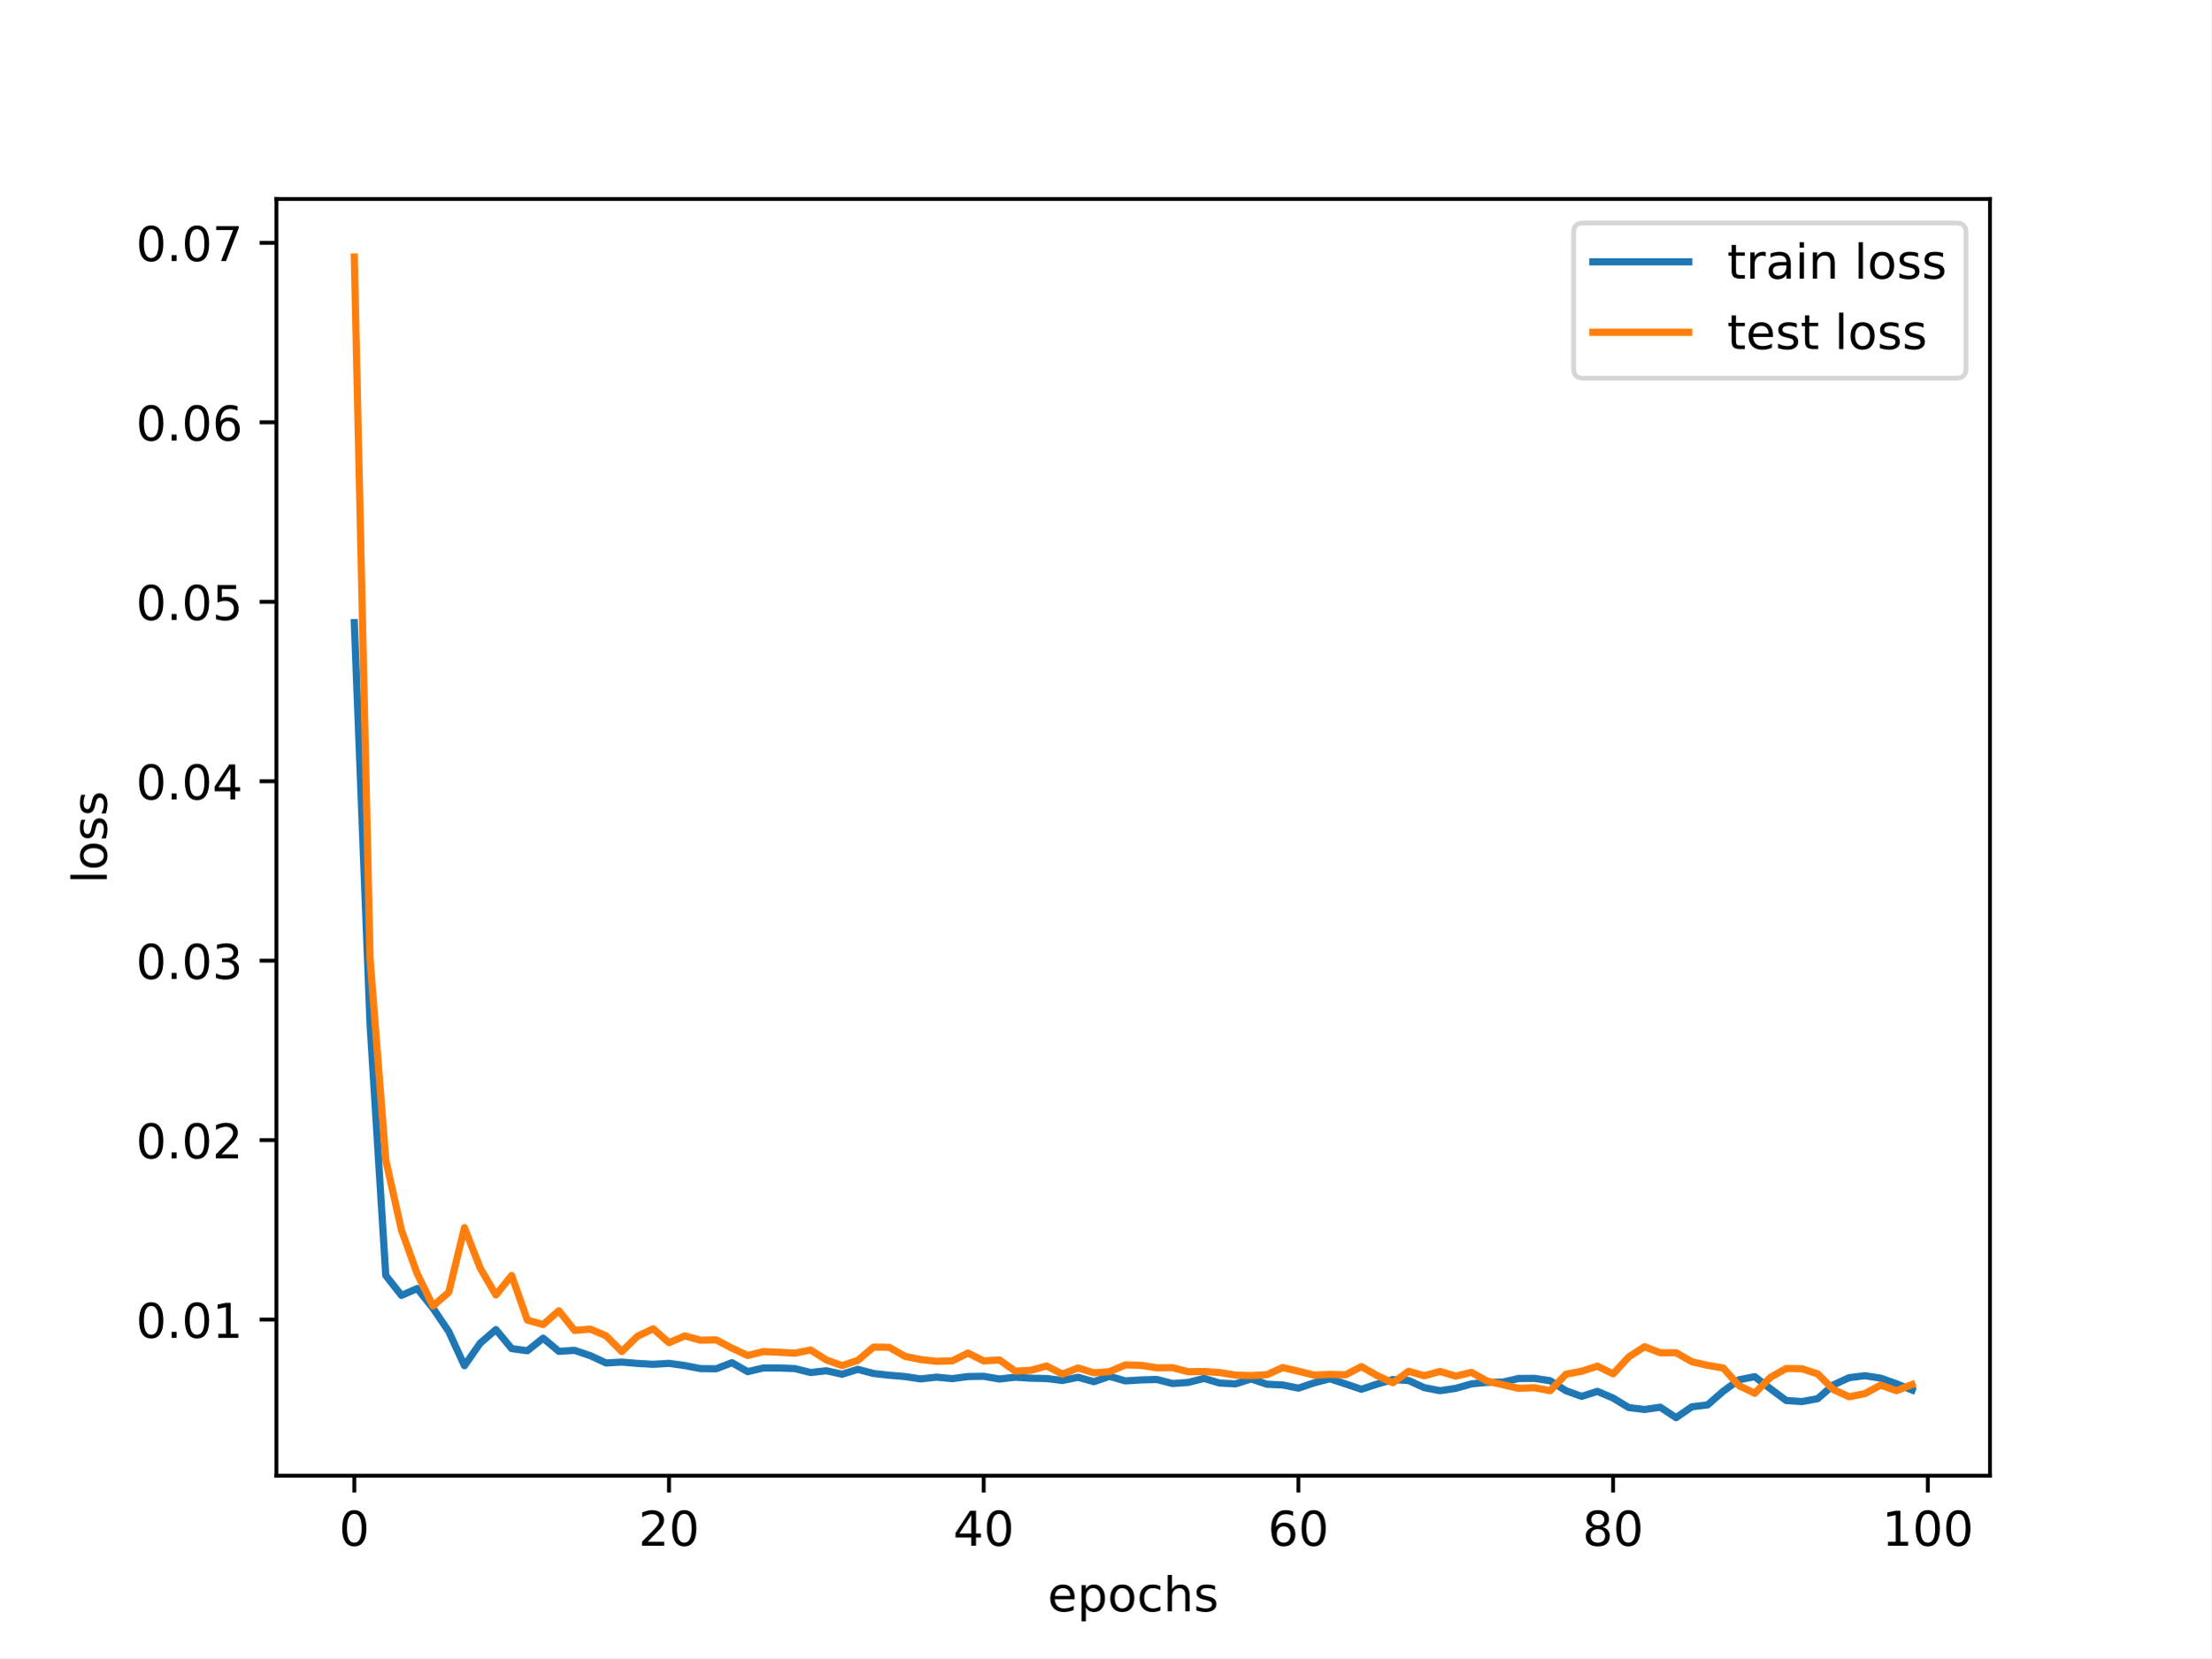
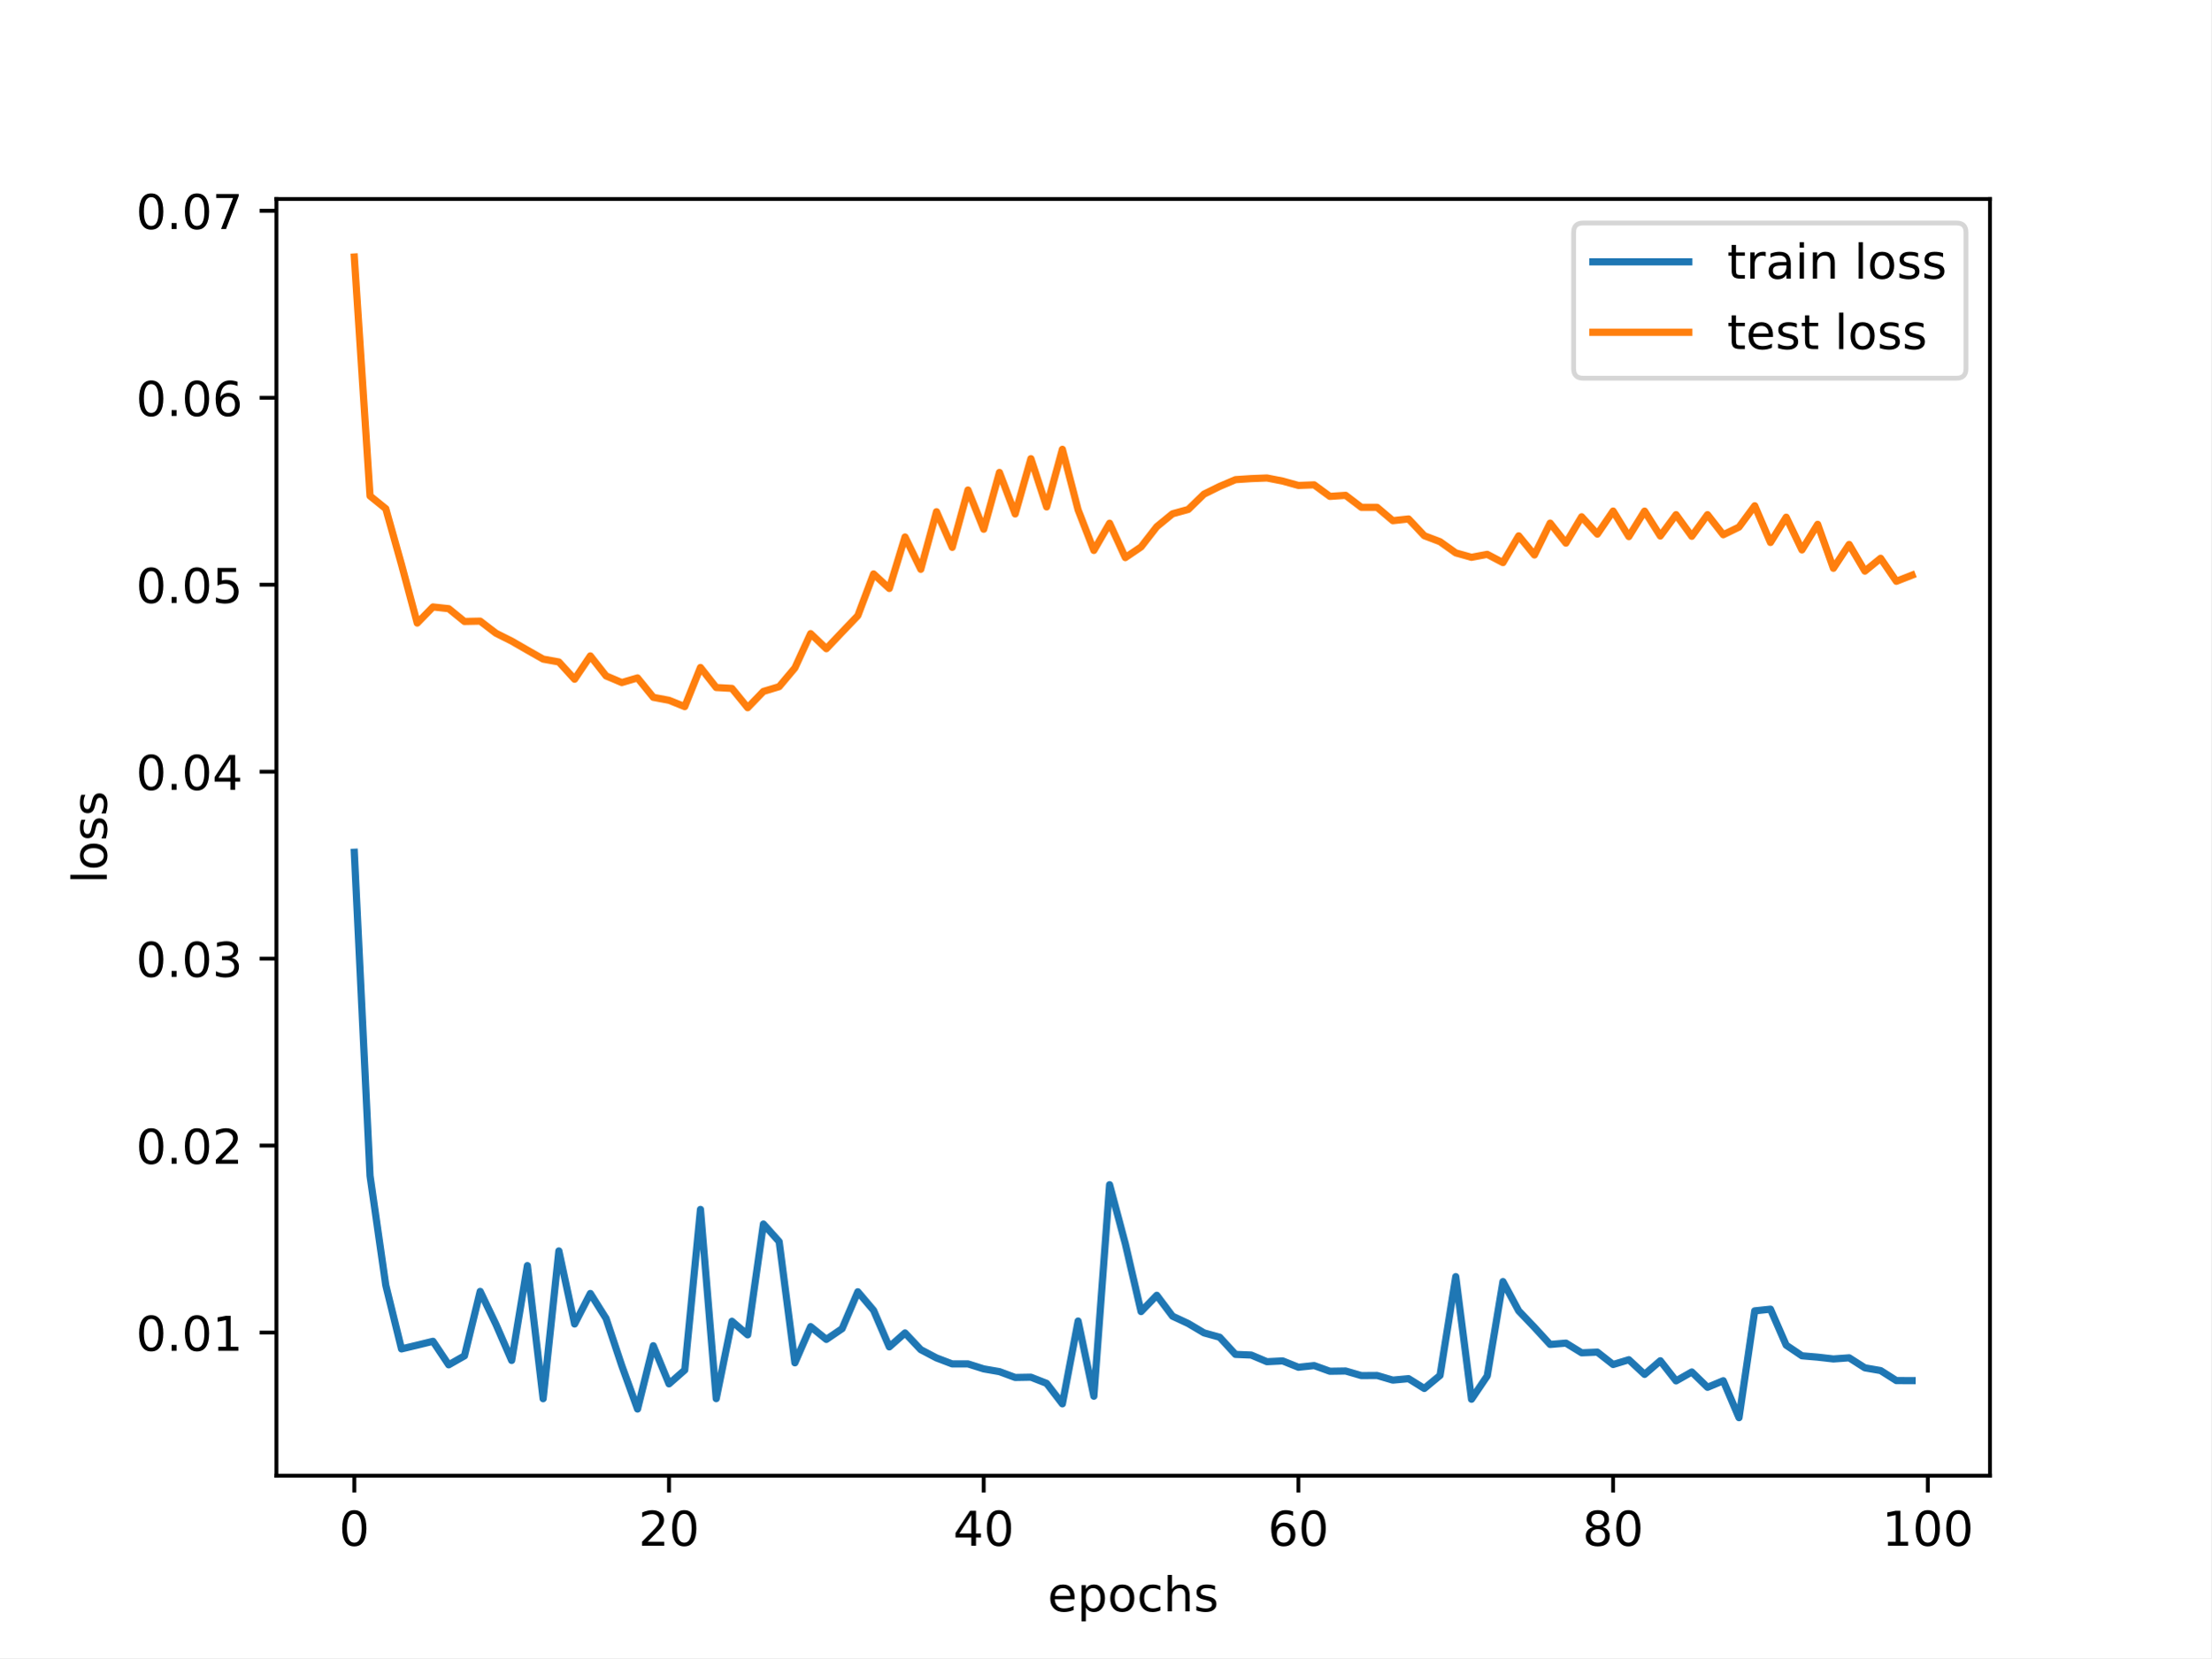
<svg xmlns="http://www.w3.org/2000/svg" xmlns:xlink="http://www.w3.org/1999/xlink" width="460.8pt" height="345.6pt" viewBox="0 0 460.8 345.6" version="1.1">
  <defs>
    <style type="text/css">*{stroke-linejoin: round; stroke-linecap: butt}</style>
  </defs>
  <g id="figure_1">
    <g id="patch_1">
      <path d="M 0 345.6  L 460.8 345.6  L 460.8 0  L 0 0  z " style="fill: #ffffff" />
    </g>
    <g id="axes_1">
      <g id="patch_2">
        <path d="M 57.6 307.584  L 414.72 307.584  L 414.72 41.472  L 57.6 41.472  z " style="fill: #ffffff" />
      </g>
      <g id="matplotlib.axis_1">
        <g id="xtick_1">
          <g id="line2d_1">
            <defs>
-               <path id="me7aee9439e" d="M 0 0  L 0 3.5  " style="stroke: #000000; stroke-width: 0.8" />
-             </defs>
-             <g>
-               <use xlink:href="#me7aee9439e" x="73.833" y="307.584" style="stroke: #000000; stroke-width: 0.8" />
+               <path id="mf59781b6ec" d="M 0 0  L 0 3.5  " style="stroke: #000000; stroke-width: 0.8" />
+             </defs>
+             <g>
+               <use xlink:href="#mf59781b6ec" x="73.833" y="307.584" style="stroke: #000000; stroke-width: 0.8" />
            </g>
          </g>
          <g id="text_1">
            <g transform="translate(70.65148 322.1824) scale(0.1 -0.1)">
              <defs>
                <path id="DejaVuSans-30" d="M 2034 4250  Q 1547 4250 1301 3770  Q 1056 3291 1056 2328  Q 1056 1369 1301 889  Q 1547 409 2034 409  Q 2525 409 2770 889  Q 3016 1369 3016 2328  Q 3016 3291 2770 3770  Q 2525 4250 2034 4250  z M 2034 4750  Q 2819 4750 3233 4129  Q 3647 3509 3647 2328  Q 3647 1150 3233 529  Q 2819 -91 2034 -91  Q 1250 -91 836 529  Q 422 1150 422 2328  Q 422 3509 836 4129  Q 1250 4750 2034 4750  z " transform="scale(0.015625)" />
              </defs>
              <use xlink:href="#DejaVuSans-30" />
            </g>
          </g>
        </g>
        <g id="xtick_2">
          <g id="line2d_2">
            <g>
-               <use xlink:href="#me7aee9439e" x="139.42" y="307.584" style="stroke: #000000; stroke-width: 0.8" />
+               <use xlink:href="#mf59781b6ec" x="139.42" y="307.584" style="stroke: #000000; stroke-width: 0.8" />
            </g>
          </g>
          <g id="text_2">
            <g transform="translate(133.057 322.1824) scale(0.1 -0.1)">
              <defs>
                <path id="DejaVuSans-32" d="M 1228 531  L 3431 531  L 3431 0  L 469 0  L 469 531  Q 828 903 1448 1529  Q 2069 2156 2228 2338  Q 2531 2678 2651 2914  Q 2772 3150 2772 3378  Q 2772 3750 2511 3984  Q 2250 4219 1831 4219  Q 1534 4219 1204 4116  Q 875 4013 500 3803  L 500 4441  Q 881 4594 1212 4672  Q 1544 4750 1819 4750  Q 2544 4750 2975 4387  Q 3406 4025 3406 3419  Q 3406 3131 3298 2873  Q 3191 2616 2906 2266  Q 2828 2175 2409 1742  Q 1991 1309 1228 531  z " transform="scale(0.015625)" />
              </defs>
              <use xlink:href="#DejaVuSans-32" />
              <use xlink:href="#DejaVuSans-30" x="63.623" />
            </g>
          </g>
        </g>
        <g id="xtick_3">
          <g id="line2d_3">
            <g>
-               <use xlink:href="#me7aee9439e" x="205.006" y="307.584" style="stroke: #000000; stroke-width: 0.8" />
+               <use xlink:href="#mf59781b6ec" x="205.006" y="307.584" style="stroke: #000000; stroke-width: 0.8" />
            </g>
          </g>
          <g id="text_3">
            <g transform="translate(198.6438 322.1824) scale(0.1 -0.1)">
              <defs>
                <path id="DejaVuSans-34" d="M 2419 4116  L 825 1625  L 2419 1625  L 2419 4116  z M 2253 4666  L 3047 4666  L 3047 1625  L 3713 1625  L 3713 1100  L 3047 1100  L 3047 0  L 2419 0  L 2419 1100  L 313 1100  L 313 1709  L 2253 4666  z " transform="scale(0.015625)" />
              </defs>
              <use xlink:href="#DejaVuSans-34" />
              <use xlink:href="#DejaVuSans-30" x="63.623" />
            </g>
          </g>
        </g>
        <g id="xtick_4">
          <g id="line2d_4">
            <g>
-               <use xlink:href="#me7aee9439e" x="270.593" y="307.584" style="stroke: #000000; stroke-width: 0.8" />
+               <use xlink:href="#mf59781b6ec" x="270.593" y="307.584" style="stroke: #000000; stroke-width: 0.8" />
            </g>
          </g>
          <g id="text_4">
            <g transform="translate(264.2306 322.1824) scale(0.1 -0.1)">
              <defs>
                <path id="DejaVuSans-36" d="M 2113 2584  Q 1688 2584 1439 2293  Q 1191 2003 1191 1497  Q 1191 994 1439 701  Q 1688 409 2113 409  Q 2538 409 2786 701  Q 3034 994 3034 1497  Q 3034 2003 2786 2293  Q 2538 2584 2113 2584  z M 3366 4563  L 3366 3988  Q 3128 4100 2886 4159  Q 2644 4219 2406 4219  Q 1781 4219 1451 3797  Q 1122 3375 1075 2522  Q 1259 2794 1537 2939  Q 1816 3084 2150 3084  Q 2853 3084 3261 2657  Q 3669 2231 3669 1497  Q 3669 778 3244 343  Q 2819 -91 2113 -91  Q 1303 -91 875 529  Q 447 1150 447 2328  Q 447 3434 972 4092  Q 1497 4750 2381 4750  Q 2619 4750 2861 4703  Q 3103 4656 3366 4563  z " transform="scale(0.015625)" />
              </defs>
              <use xlink:href="#DejaVuSans-36" />
              <use xlink:href="#DejaVuSans-30" x="63.623" />
            </g>
          </g>
        </g>
        <g id="xtick_5">
          <g id="line2d_5">
            <g>
-               <use xlink:href="#me7aee9439e" x="336.18" y="307.584" style="stroke: #000000; stroke-width: 0.8" />
+               <use xlink:href="#mf59781b6ec" x="336.18" y="307.584" style="stroke: #000000; stroke-width: 0.8" />
            </g>
          </g>
          <g id="text_5">
            <g transform="translate(329.8173 322.1824) scale(0.1 -0.1)">
              <defs>
                <path id="DejaVuSans-38" d="M 2034 2216  Q 1584 2216 1326 1975  Q 1069 1734 1069 1313  Q 1069 891 1326 650  Q 1584 409 2034 409  Q 2484 409 2743 651  Q 3003 894 3003 1313  Q 3003 1734 2745 1975  Q 2488 2216 2034 2216  z M 1403 2484  Q 997 2584 770 2862  Q 544 3141 544 3541  Q 544 4100 942 4425  Q 1341 4750 2034 4750  Q 2731 4750 3128 4425  Q 3525 4100 3525 3541  Q 3525 3141 3298 2862  Q 3072 2584 2669 2484  Q 3125 2378 3379 2068  Q 3634 1759 3634 1313  Q 3634 634 3220 271  Q 2806 -91 2034 -91  Q 1263 -91 848 271  Q 434 634 434 1313  Q 434 1759 690 2068  Q 947 2378 1403 2484  z M 1172 3481  Q 1172 3119 1398 2916  Q 1625 2713 2034 2713  Q 2441 2713 2670 2916  Q 2900 3119 2900 3481  Q 2900 3844 2670 4047  Q 2441 4250 2034 4250  Q 1625 4250 1398 4047  Q 1172 3844 1172 3481  z " transform="scale(0.015625)" />
              </defs>
              <use xlink:href="#DejaVuSans-38" />
              <use xlink:href="#DejaVuSans-30" x="63.623" />
            </g>
          </g>
        </g>
        <g id="xtick_6">
          <g id="line2d_6">
            <g>
-               <use xlink:href="#me7aee9439e" x="401.767" y="307.584" style="stroke: #000000; stroke-width: 0.8" />
+               <use xlink:href="#mf59781b6ec" x="401.767" y="307.584" style="stroke: #000000; stroke-width: 0.8" />
            </g>
          </g>
          <g id="text_6">
            <g transform="translate(392.2229 322.1824) scale(0.1 -0.1)">
              <defs>
                <path id="DejaVuSans-31" d="M 794 531  L 1825 531  L 1825 4091  L 703 3866  L 703 4441  L 1819 4666  L 2450 4666  L 2450 531  L 3481 531  L 3481 0  L 794 0  L 794 531  z " transform="scale(0.015625)" />
              </defs>
              <use xlink:href="#DejaVuSans-31" />
              <use xlink:href="#DejaVuSans-30" x="63.623" />
              <use xlink:href="#DejaVuSans-30" x="127.246" />
            </g>
          </g>
        </g>
        <g id="text_7">
          <g transform="translate(218.3272 335.8606) scale(0.1 -0.1)">
            <defs>
              <path id="DejaVuSans-65" d="M 3597 1894  L 3597 1613  L 953 1613  Q 991 1019 1311 708  Q 1631 397 2203 397  Q 2534 397 2845 478  Q 3156 559 3463 722  L 3463 178  Q 3153 47 2828 -22  Q 2503 -91 2169 -91  Q 1331 -91 842 396  Q 353 884 353 1716  Q 353 2575 817 3079  Q 1281 3584 2069 3584  Q 2775 3584 3186 3129  Q 3597 2675 3597 1894  z M 3022 2063  Q 3016 2534 2758 2815  Q 2500 3097 2075 3097  Q 1594 3097 1305 2825  Q 1016 2553 972 2059  L 3022 2063  z " transform="scale(0.015625)" />
              <path id="DejaVuSans-70" d="M 1159 525  L 1159 -1331  L 581 -1331  L 581 3500  L 1159 3500  L 1159 2969  Q 1341 3281 1617 3432  Q 1894 3584 2278 3584  Q 2916 3584 3314 3078  Q 3713 2572 3713 1747  Q 3713 922 3314 415  Q 2916 -91 2278 -91  Q 1894 -91 1617 61  Q 1341 213 1159 525  z M 3116 1747  Q 3116 2381 2855 2742  Q 2594 3103 2138 3103  Q 1681 3103 1420 2742  Q 1159 2381 1159 1747  Q 1159 1113 1420 752  Q 1681 391 2138 391  Q 2594 391 2855 752  Q 3116 1113 3116 1747  z " transform="scale(0.015625)" />
              <path id="DejaVuSans-6f" d="M 1959 3097  Q 1497 3097 1228 2736  Q 959 2375 959 1747  Q 959 1119 1226 758  Q 1494 397 1959 397  Q 2419 397 2687 759  Q 2956 1122 2956 1747  Q 2956 2369 2687 2733  Q 2419 3097 1959 3097  z M 1959 3584  Q 2709 3584 3137 3096  Q 3566 2609 3566 1747  Q 3566 888 3137 398  Q 2709 -91 1959 -91  Q 1206 -91 779 398  Q 353 888 353 1747  Q 353 2609 779 3096  Q 1206 3584 1959 3584  z " transform="scale(0.015625)" />
              <path id="DejaVuSans-63" d="M 3122 3366  L 3122 2828  Q 2878 2963 2633 3030  Q 2388 3097 2138 3097  Q 1578 3097 1268 2742  Q 959 2388 959 1747  Q 959 1106 1268 751  Q 1578 397 2138 397  Q 2388 397 2633 464  Q 2878 531 3122 666  L 3122 134  Q 2881 22 2623 -34  Q 2366 -91 2075 -91  Q 1284 -91 818 406  Q 353 903 353 1747  Q 353 2603 823 3093  Q 1294 3584 2113 3584  Q 2378 3584 2631 3529  Q 2884 3475 3122 3366  z " transform="scale(0.015625)" />
              <path id="DejaVuSans-68" d="M 3513 2113  L 3513 0  L 2938 0  L 2938 2094  Q 2938 2591 2744 2837  Q 2550 3084 2163 3084  Q 1697 3084 1428 2787  Q 1159 2491 1159 1978  L 1159 0  L 581 0  L 581 4863  L 1159 4863  L 1159 2956  Q 1366 3272 1645 3428  Q 1925 3584 2291 3584  Q 2894 3584 3203 3211  Q 3513 2838 3513 2113  z " transform="scale(0.015625)" />
              <path id="DejaVuSans-73" d="M 2834 3397  L 2834 2853  Q 2591 2978 2328 3040  Q 2066 3103 1784 3103  Q 1356 3103 1142 2972  Q 928 2841 928 2578  Q 928 2378 1081 2264  Q 1234 2150 1697 2047  L 1894 2003  Q 2506 1872 2764 1633  Q 3022 1394 3022 966  Q 3022 478 2636 193  Q 2250 -91 1575 -91  Q 1294 -91 989 -36  Q 684 19 347 128  L 347 722  Q 666 556 975 473  Q 1284 391 1588 391  Q 1994 391 2212 530  Q 2431 669 2431 922  Q 2431 1156 2273 1281  Q 2116 1406 1581 1522  L 1381 1569  Q 847 1681 609 1914  Q 372 2147 372 2553  Q 372 3047 722 3315  Q 1072 3584 1716 3584  Q 2034 3584 2315 3537  Q 2597 3491 2834 3397  z " transform="scale(0.015625)" />
            </defs>
            <use xlink:href="#DejaVuSans-65" />
            <use xlink:href="#DejaVuSans-70" x="61.523" />
            <use xlink:href="#DejaVuSans-6f" x="125" />
            <use xlink:href="#DejaVuSans-63" x="186.182" />
            <use xlink:href="#DejaVuSans-68" x="241.162" />
            <use xlink:href="#DejaVuSans-73" x="304.541" />
          </g>
        </g>
      </g>
      <g id="matplotlib.axis_2">
        <g id="ytick_1">
          <g id="line2d_7">
            <defs>
-               <path id="md812da5486" d="M 0 0  L -3.5 0  " style="stroke: #000000; stroke-width: 0.8" />
-             </defs>
-             <g>
-               <use xlink:href="#md812da5486" x="57.6" y="275.052" style="stroke: #000000; stroke-width: 0.8" />
+               <path id="meb8e406454" d="M 0 0  L -3.5 0  " style="stroke: #000000; stroke-width: 0.8" />
+             </defs>
+             <g>
+               <use xlink:href="#meb8e406454" x="57.6" y="277.749" style="stroke: #000000; stroke-width: 0.8" />
            </g>
          </g>
          <g id="text_8">
-             <g transform="translate(28.33438 278.8512) scale(0.1 -0.1)">
+             <g transform="translate(28.33438 281.5479) scale(0.1 -0.1)">
              <defs>
                <path id="DejaVuSans-2e" d="M 684 794  L 1344 794  L 1344 0  L 684 0  L 684 794  z " transform="scale(0.015625)" />
              </defs>
              <use xlink:href="#DejaVuSans-30" />
              <use xlink:href="#DejaVuSans-2e" x="63.623" />
              <use xlink:href="#DejaVuSans-30" x="95.41" />
              <use xlink:href="#DejaVuSans-31" x="159.033" />
            </g>
          </g>
        </g>
        <g id="ytick_2">
          <g id="line2d_8">
            <g>
-               <use xlink:href="#md812da5486" x="57.6" y="237.645" style="stroke: #000000; stroke-width: 0.8" />
+               <use xlink:href="#meb8e406454" x="57.6" y="238.779" style="stroke: #000000; stroke-width: 0.8" />
            </g>
          </g>
          <g id="text_9">
-             <g transform="translate(28.33438 241.4444) scale(0.1 -0.1)">
+             <g transform="translate(28.33438 242.5779) scale(0.1 -0.1)">
              <use xlink:href="#DejaVuSans-30" />
              <use xlink:href="#DejaVuSans-2e" x="63.623" />
              <use xlink:href="#DejaVuSans-30" x="95.41" />
              <use xlink:href="#DejaVuSans-32" x="159.033" />
            </g>
          </g>
        </g>
        <g id="ytick_3">
          <g id="line2d_9">
            <g>
-               <use xlink:href="#md812da5486" x="57.6" y="200.238" style="stroke: #000000; stroke-width: 0.8" />
+               <use xlink:href="#meb8e406454" x="57.6" y="199.809" style="stroke: #000000; stroke-width: 0.8" />
            </g>
          </g>
          <g id="text_10">
-             <g transform="translate(28.33438 204.0375) scale(0.1 -0.1)">
+             <g transform="translate(28.33438 203.608) scale(0.1 -0.1)">
              <defs>
                <path id="DejaVuSans-33" d="M 2597 2516  Q 3050 2419 3304 2112  Q 3559 1806 3559 1356  Q 3559 666 3084 287  Q 2609 -91 1734 -91  Q 1441 -91 1130 -33  Q 819 25 488 141  L 488 750  Q 750 597 1062 519  Q 1375 441 1716 441  Q 2309 441 2620 675  Q 2931 909 2931 1356  Q 2931 1769 2642 2001  Q 2353 2234 1838 2234  L 1294 2234  L 1294 2753  L 1863 2753  Q 2328 2753 2575 2939  Q 2822 3125 2822 3475  Q 2822 3834 2567 4026  Q 2313 4219 1838 4219  Q 1578 4219 1281 4162  Q 984 4106 628 3988  L 628 4550  Q 988 4650 1302 4700  Q 1616 4750 1894 4750  Q 2613 4750 3031 4423  Q 3450 4097 3450 3541  Q 3450 3153 3228 2886  Q 3006 2619 2597 2516  z " transform="scale(0.015625)" />
              </defs>
              <use xlink:href="#DejaVuSans-30" />
              <use xlink:href="#DejaVuSans-2e" x="63.623" />
              <use xlink:href="#DejaVuSans-30" x="95.41" />
              <use xlink:href="#DejaVuSans-33" x="159.033" />
            </g>
          </g>
        </g>
        <g id="ytick_4">
          <g id="line2d_10">
            <g>
-               <use xlink:href="#md812da5486" x="57.6" y="162.831" style="stroke: #000000; stroke-width: 0.8" />
+               <use xlink:href="#meb8e406454" x="57.6" y="160.839" style="stroke: #000000; stroke-width: 0.8" />
            </g>
          </g>
          <g id="text_11">
-             <g transform="translate(28.33438 166.6307) scale(0.1 -0.1)">
+             <g transform="translate(28.33438 164.638) scale(0.1 -0.1)">
              <use xlink:href="#DejaVuSans-30" />
              <use xlink:href="#DejaVuSans-2e" x="63.623" />
              <use xlink:href="#DejaVuSans-30" x="95.41" />
              <use xlink:href="#DejaVuSans-34" x="159.033" />
            </g>
          </g>
        </g>
        <g id="ytick_5">
          <g id="line2d_11">
            <g>
-               <use xlink:href="#md812da5486" x="57.6" y="125.425" style="stroke: #000000; stroke-width: 0.8" />
+               <use xlink:href="#meb8e406454" x="57.6" y="121.869" style="stroke: #000000; stroke-width: 0.8" />
            </g>
          </g>
          <g id="text_12">
-             <g transform="translate(28.33438 129.2238) scale(0.1 -0.1)">
+             <g transform="translate(28.33438 125.6681) scale(0.1 -0.1)">
              <defs>
                <path id="DejaVuSans-35" d="M 691 4666  L 3169 4666  L 3169 4134  L 1269 4134  L 1269 2991  Q 1406 3038 1543 3061  Q 1681 3084 1819 3084  Q 2600 3084 3056 2656  Q 3513 2228 3513 1497  Q 3513 744 3044 326  Q 2575 -91 1722 -91  Q 1428 -91 1123 -41  Q 819 9 494 109  L 494 744  Q 775 591 1075 516  Q 1375 441 1709 441  Q 2250 441 2565 725  Q 2881 1009 2881 1497  Q 2881 1984 2565 2268  Q 2250 2553 1709 2553  Q 1456 2553 1204 2497  Q 953 2441 691 2322  L 691 4666  z " transform="scale(0.015625)" />
              </defs>
              <use xlink:href="#DejaVuSans-30" />
              <use xlink:href="#DejaVuSans-2e" x="63.623" />
              <use xlink:href="#DejaVuSans-30" x="95.41" />
              <use xlink:href="#DejaVuSans-35" x="159.033" />
            </g>
          </g>
        </g>
        <g id="ytick_6">
          <g id="line2d_12">
            <g>
-               <use xlink:href="#md812da5486" x="57.6" y="88.018" style="stroke: #000000; stroke-width: 0.8" />
+               <use xlink:href="#meb8e406454" x="57.6" y="82.899" style="stroke: #000000; stroke-width: 0.8" />
            </g>
          </g>
          <g id="text_13">
-             <g transform="translate(28.33438 91.81697) scale(0.1 -0.1)">
+             <g transform="translate(28.33438 86.69813) scale(0.1 -0.1)">
              <use xlink:href="#DejaVuSans-30" />
              <use xlink:href="#DejaVuSans-2e" x="63.623" />
              <use xlink:href="#DejaVuSans-30" x="95.41" />
              <use xlink:href="#DejaVuSans-36" x="159.033" />
            </g>
          </g>
        </g>
        <g id="ytick_7">
          <g id="line2d_13">
            <g>
-               <use xlink:href="#md812da5486" x="57.6" y="50.611" style="stroke: #000000; stroke-width: 0.8" />
+               <use xlink:href="#meb8e406454" x="57.6" y="43.929" style="stroke: #000000; stroke-width: 0.8" />
            </g>
          </g>
          <g id="text_14">
-             <g transform="translate(28.33438 54.41012) scale(0.1 -0.1)">
+             <g transform="translate(28.33438 47.72819) scale(0.1 -0.1)">
              <defs>
                <path id="DejaVuSans-37" d="M 525 4666  L 3525 4666  L 3525 4397  L 1831 0  L 1172 0  L 2766 4134  L 525 4134  L 525 4666  z " transform="scale(0.015625)" />
              </defs>
              <use xlink:href="#DejaVuSans-30" />
              <use xlink:href="#DejaVuSans-2e" x="63.623" />
              <use xlink:href="#DejaVuSans-30" x="95.41" />
              <use xlink:href="#DejaVuSans-37" x="159.033" />
            </g>
          </g>
        </g>
        <g id="text_15">
          <g transform="translate(22.25469 184.1858) rotate(-90) scale(0.1 -0.1)">
            <defs>
              <path id="DejaVuSans-6c" d="M 603 4863  L 1178 4863  L 1178 0  L 603 0  L 603 4863  z " transform="scale(0.015625)" />
            </defs>
            <use xlink:href="#DejaVuSans-6c" />
            <use xlink:href="#DejaVuSans-6f" x="27.783" />
            <use xlink:href="#DejaVuSans-73" x="88.965" />
            <use xlink:href="#DejaVuSans-73" x="141.064" />
          </g>
        </g>
      </g>
      <g id="line2d_14">
-         <path d="M 73.833 129.778  L 77.112 213.427  L 80.391 265.847  L 83.671 270.003  L 86.95 268.572  L 90.229 272.671  L 93.509 277.519  L 96.788 284.656  L 100.067 279.963  L 103.347 277.132  L 106.626 281.089  L 109.905 281.542  L 113.185 278.916  L 116.464 281.665  L 119.743 281.463  L 123.023 282.568  L 126.302 284.088  L 129.581 283.905  L 132.861 284.178  L 136.14 284.369  L 139.42 284.165  L 142.699 284.63  L 145.978 285.261  L 149.258 285.299  L 152.537 284.026  L 155.816 285.894  L 159.096 285.13  L 162.375 285.138  L 165.654 285.26  L 168.934 286.077  L 172.213 285.713  L 175.492 286.438  L 178.772 285.416  L 182.051 286.286  L 185.33 286.647  L 188.61 286.922  L 191.889 287.408  L 195.168 287.044  L 198.448 287.35  L 201.727 286.92  L 205.006 286.87  L 208.286 287.431  L 211.565 287.057  L 214.844 287.266  L 218.124 287.331  L 221.403 287.738  L 224.682 287.07  L 227.962 287.99  L 231.241 286.874  L 234.52 287.827  L 237.8 287.623  L 241.079 287.53  L 244.358 288.377  L 247.638 288.143  L 250.917 287.31  L 254.196 288.276  L 257.476 288.442  L 260.755 287.414  L 264.034 288.523  L 267.314 288.674  L 270.593 289.337  L 273.872 288.23  L 277.152 287.379  L 280.431 288.464  L 283.71 289.567  L 286.99 288.488  L 290.269 287.542  L 293.548 287.75  L 296.828 289.235  L 300.107 289.871  L 303.386 289.378  L 306.666 288.448  L 309.945 288.127  L 313.224 288.068  L 316.504 287.321  L 319.783 287.296  L 323.062 287.794  L 326.342 289.869  L 329.621 291.056  L 332.9 290.009  L 336.18 291.401  L 339.459 293.395  L 342.739 293.782  L 346.018 293.313  L 349.297 295.488  L 352.577 293.227  L 355.856 292.835  L 359.135 289.979  L 362.415 287.583  L 365.694 286.94  L 368.973 289.47  L 372.253 291.915  L 375.532 292.137  L 378.811 291.529  L 382.091 288.654  L 385.37 287.151  L 388.649 286.745  L 391.929 287.251  L 395.208 288.416  L 398.487 289.725  " clip-path="url(#pca90d2a867)" style="fill: none; stroke: #1f77b4; stroke-width: 1.5; stroke-linecap: square" />
+         <path d="M 73.833 177.64  L 77.112 245.077  L 80.391 267.878  L 83.671 281.159  L 86.95 280.373  L 90.229 279.571  L 93.509 284.476  L 96.788 282.609  L 100.067 269.175  L 103.347 276.03  L 106.626 283.563  L 109.905 263.794  L 113.185 291.539  L 116.464 260.739  L 119.743 275.965  L 123.023 269.602  L 126.302 274.815  L 129.581 284.659  L 132.861 293.688  L 136.14 280.497  L 139.42 288.443  L 142.699 285.56  L 145.978 252.081  L 149.258 291.523  L 152.537 275.401  L 155.816 278.229  L 159.096 255.128  L 162.375 258.79  L 165.654 284.058  L 168.934 276.515  L 172.213 279.177  L 175.492 276.943  L 178.772 269.247  L 182.051 273.112  L 185.33 280.739  L 188.61 277.831  L 191.889 281.314  L 195.168 283.038  L 198.448 284.288  L 201.727 284.281  L 205.006 285.323  L 208.286 285.893  L 211.565 287.11  L 214.844 287.052  L 218.124 288.342  L 221.403 292.606  L 224.682 275.349  L 227.962 291.019  L 231.241 246.934  L 234.52 259.244  L 237.8 273.377  L 241.079 269.979  L 244.358 274.339  L 247.638 275.869  L 250.917 277.815  L 254.196 278.729  L 257.476 282.299  L 260.755 282.435  L 264.034 283.824  L 267.314 283.659  L 270.593 284.982  L 273.872 284.632  L 277.152 285.813  L 280.431 285.76  L 283.71 286.72  L 286.99 286.696  L 290.269 287.662  L 293.548 287.358  L 296.828 289.404  L 300.107 286.685  L 303.386 266.093  L 306.666 291.646  L 309.945 286.787  L 313.224 267.125  L 316.504 273.228  L 319.783 276.661  L 323.062 280.232  L 326.342 279.949  L 329.621 281.969  L 332.9 281.833  L 336.18 284.408  L 339.459 283.412  L 342.739 286.469  L 346.018 283.627  L 349.297 287.823  L 352.577 285.965  L 355.856 289.158  L 359.135 287.791  L 362.415 295.488  L 365.694 273.226  L 368.973 272.873  L 372.253 280.381  L 375.532 282.593  L 378.811 282.874  L 382.091 283.252  L 385.37 283.014  L 388.649 285.105  L 391.929 285.674  L 395.208 287.76  L 398.487 287.774  " clip-path="url(#p56afa216f6)" style="fill: none; stroke: #1f77b4; stroke-width: 1.5; stroke-linecap: square" />
      </g>
      <g id="line2d_15">
-         <path d="M 73.833 53.568  L 77.112 199.719  L 80.391 241.761  L 83.671 256.432  L 86.95 265.493  L 90.229 272.192  L 93.509 269.367  L 96.788 255.885  L 100.067 264.307  L 103.347 269.92  L 106.626 265.854  L 109.905 275.155  L 113.185 276.079  L 116.464 273.205  L 119.743 277.303  L 123.023 277.039  L 126.302 278.419  L 129.581 281.7  L 132.861 278.512  L 136.14 276.964  L 139.42 279.863  L 142.699 278.448  L 145.978 279.338  L 149.258 279.277  L 152.537 280.988  L 155.816 282.531  L 159.096 281.723  L 162.375 281.852  L 165.654 282.046  L 168.934 281.38  L 172.213 283.459  L 175.492 284.633  L 178.772 283.541  L 182.051 280.776  L 185.33 280.823  L 188.61 282.714  L 191.889 283.381  L 195.168 283.74  L 198.448 283.65  L 201.727 282.028  L 205.006 283.658  L 208.286 283.454  L 211.565 285.789  L 214.844 285.612  L 218.124 284.715  L 221.403 286.409  L 224.682 285.129  L 227.962 286.142  L 231.241 285.895  L 234.52 284.492  L 237.8 284.583  L 241.079 285.1  L 244.358 285.062  L 247.638 285.92  L 250.917 285.866  L 254.196 286.09  L 257.476 286.618  L 260.755 286.714  L 264.034 286.531  L 267.314 285.046  L 270.593 285.801  L 273.872 286.616  L 277.152 286.467  L 280.431 286.558  L 283.71 284.848  L 286.99 286.71  L 290.269 288.216  L 293.548 285.821  L 296.828 286.75  L 300.107 285.852  L 303.386 286.831  L 306.666 286.053  L 309.945 287.873  L 313.224 288.631  L 316.504 289.368  L 319.783 289.249  L 323.062 289.87  L 326.342 286.437  L 329.621 285.812  L 332.9 284.755  L 336.18 286.358  L 339.459 282.812  L 342.739 280.696  L 346.018 281.968  L 349.297 281.95  L 352.577 283.828  L 355.856 284.58  L 359.135 285.144  L 362.415 288.826  L 365.694 290.404  L 368.973 287.072  L 372.253 285.242  L 375.532 285.29  L 378.811 286.365  L 382.091 289.634  L 385.37 291.137  L 388.649 290.475  L 391.929 288.698  L 395.208 289.864  L 398.487 288.582  " clip-path="url(#pca90d2a867)" style="fill: none; stroke: #ff7f0e; stroke-width: 1.5; stroke-linecap: square" />
+         <path d="M 73.833 53.568  L 77.112 103.369  L 80.391 106.02  L 83.671 117.673  L 86.95 129.864  L 90.229 126.504  L 93.509 126.863  L 96.788 129.529  L 100.067 129.461  L 103.347 131.974  L 106.626 133.62  L 109.905 135.507  L 113.185 137.373  L 116.464 137.971  L 119.743 141.571  L 123.023 136.713  L 126.302 140.878  L 129.581 142.26  L 132.861 141.302  L 136.14 145.338  L 139.42 145.961  L 142.699 147.275  L 145.978 139.121  L 149.258 143.302  L 152.537 143.484  L 155.816 147.507  L 159.096 144.108  L 162.375 143.123  L 165.654 139.216  L 168.934 132.069  L 172.213 135.21  L 175.492 131.753  L 178.772 128.324  L 182.051 119.62  L 185.33 122.655  L 188.61 111.919  L 191.889 118.657  L 195.168 106.652  L 198.448 114.081  L 201.727 102.13  L 205.006 110.306  L 208.286 98.469  L 211.565 107.117  L 214.844 95.6  L 218.124 105.65  L 221.403 93.649  L 224.682 106.281  L 227.962 114.727  L 231.241 109.052  L 234.52 116.221  L 237.8 113.993  L 241.079 109.774  L 244.358 107.084  L 247.638 106.182  L 250.917 102.986  L 254.196 101.372  L 257.476 99.974  L 260.755 99.756  L 264.034 99.624  L 267.314 100.267  L 270.593 101.179  L 273.872 101.055  L 277.152 103.462  L 280.431 103.241  L 283.71 105.738  L 286.99 105.741  L 290.269 108.519  L 293.548 108.165  L 296.828 111.654  L 300.107 112.904  L 303.386 115.237  L 306.666 116.158  L 309.945 115.542  L 313.224 117.26  L 316.504 111.682  L 319.783 115.672  L 323.062 109.03  L 326.342 113.202  L 329.621 107.711  L 332.9 111.325  L 336.18 106.518  L 339.459 111.836  L 342.739 106.535  L 346.018 111.713  L 349.297 107.265  L 352.577 111.778  L 355.856 107.267  L 359.135 111.454  L 362.415 109.854  L 365.694 105.415  L 368.973 113.068  L 372.253 107.801  L 375.532 114.615  L 378.811 109.282  L 382.091 118.442  L 385.37 113.475  L 388.649 119.035  L 391.929 116.359  L 395.208 121.157  L 398.487 119.872  " clip-path="url(#p56afa216f6)" style="fill: none; stroke: #ff7f0e; stroke-width: 1.5; stroke-linecap: square" />
      </g>
      <g id="patch_3">
        <path d="M 57.6 307.584  L 57.6 41.472  " style="fill: none; stroke: #000000; stroke-width: 0.8; stroke-linejoin: miter; stroke-linecap: square" />
      </g>
      <g id="patch_4">
        <path d="M 414.72 307.584  L 414.72 41.472  " style="fill: none; stroke: #000000; stroke-width: 0.8; stroke-linejoin: miter; stroke-linecap: square" />
      </g>
      <g id="patch_5">
        <path d="M 57.6 307.584  L 414.72 307.584  " style="fill: none; stroke: #000000; stroke-width: 0.8; stroke-linejoin: miter; stroke-linecap: square" />
      </g>
      <g id="patch_6">
        <path d="M 57.6 41.472  L 414.72 41.472  " style="fill: none; stroke: #000000; stroke-width: 0.8; stroke-linejoin: miter; stroke-linecap: square" />
      </g>
      <g id="legend_1">
        <g id="patch_7">
          <path d="M 329.951 78.828  L 407.72 78.828  Q 409.72 78.828 409.72 76.828  L 409.72 48.472  Q 409.72 46.472 407.72 46.472  L 329.951 46.472  Q 327.951 46.472 327.951 48.472  L 327.951 76.828  Q 327.951 78.828 329.951 78.828  z " style="fill: #ffffff; opacity: 0.8; stroke: #cccccc; stroke-linejoin: miter" />
        </g>
        <g id="line2d_16">
          <path d="M 331.951 54.57  L 341.951 54.57  L 351.951 54.57  " style="fill: none; stroke: #1f77b4; stroke-width: 1.5; stroke-linecap: square" />
        </g>
        <g id="text_16">
          <g transform="translate(359.9513 58.07044) scale(0.1 -0.1)">
            <defs>
              <path id="DejaVuSans-74" d="M 1172 4494  L 1172 3500  L 2356 3500  L 2356 3053  L 1172 3053  L 1172 1153  Q 1172 725 1289 603  Q 1406 481 1766 481  L 2356 481  L 2356 0  L 1766 0  Q 1100 0 847 248  Q 594 497 594 1153  L 594 3053  L 172 3053  L 172 3500  L 594 3500  L 594 4494  L 1172 4494  z " transform="scale(0.015625)" />
              <path id="DejaVuSans-72" d="M 2631 2963  Q 2534 3019 2420 3045  Q 2306 3072 2169 3072  Q 1681 3072 1420 2755  Q 1159 2438 1159 1844  L 1159 0  L 581 0  L 581 3500  L 1159 3500  L 1159 2956  Q 1341 3275 1631 3429  Q 1922 3584 2338 3584  Q 2397 3584 2469 3576  Q 2541 3569 2628 3553  L 2631 2963  z " transform="scale(0.015625)" />
              <path id="DejaVuSans-61" d="M 2194 1759  Q 1497 1759 1228 1600  Q 959 1441 959 1056  Q 959 750 1161 570  Q 1363 391 1709 391  Q 2188 391 2477 730  Q 2766 1069 2766 1631  L 2766 1759  L 2194 1759  z M 3341 1997  L 3341 0  L 2766 0  L 2766 531  Q 2569 213 2275 61  Q 1981 -91 1556 -91  Q 1019 -91 701 211  Q 384 513 384 1019  Q 384 1609 779 1909  Q 1175 2209 1959 2209  L 2766 2209  L 2766 2266  Q 2766 2663 2505 2880  Q 2244 3097 1772 3097  Q 1472 3097 1187 3025  Q 903 2953 641 2809  L 641 3341  Q 956 3463 1253 3523  Q 1550 3584 1831 3584  Q 2591 3584 2966 3190  Q 3341 2797 3341 1997  z " transform="scale(0.015625)" />
              <path id="DejaVuSans-69" d="M 603 3500  L 1178 3500  L 1178 0  L 603 0  L 603 3500  z M 603 4863  L 1178 4863  L 1178 4134  L 603 4134  L 603 4863  z " transform="scale(0.015625)" />
              <path id="DejaVuSans-6e" d="M 3513 2113  L 3513 0  L 2938 0  L 2938 2094  Q 2938 2591 2744 2837  Q 2550 3084 2163 3084  Q 1697 3084 1428 2787  Q 1159 2491 1159 1978  L 1159 0  L 581 0  L 581 3500  L 1159 3500  L 1159 2956  Q 1366 3272 1645 3428  Q 1925 3584 2291 3584  Q 2894 3584 3203 3211  Q 3513 2838 3513 2113  z " transform="scale(0.015625)" />
              <path id="DejaVuSans-20" transform="scale(0.015625)" />
            </defs>
            <use xlink:href="#DejaVuSans-74" />
            <use xlink:href="#DejaVuSans-72" x="39.209" />
            <use xlink:href="#DejaVuSans-61" x="80.322" />
            <use xlink:href="#DejaVuSans-69" x="141.602" />
            <use xlink:href="#DejaVuSans-6e" x="169.385" />
            <use xlink:href="#DejaVuSans-20" x="232.764" />
            <use xlink:href="#DejaVuSans-6c" x="264.551" />
            <use xlink:href="#DejaVuSans-6f" x="292.334" />
            <use xlink:href="#DejaVuSans-73" x="353.516" />
            <use xlink:href="#DejaVuSans-73" x="405.615" />
          </g>
        </g>
        <g id="line2d_17">
          <path d="M 331.951 69.249  L 341.951 69.249  L 351.951 69.249  " style="fill: none; stroke: #ff7f0e; stroke-width: 1.5; stroke-linecap: square" />
        </g>
        <g id="text_17">
          <g transform="translate(359.9513 72.74856) scale(0.1 -0.1)">
            <use xlink:href="#DejaVuSans-74" />
            <use xlink:href="#DejaVuSans-65" x="39.209" />
            <use xlink:href="#DejaVuSans-73" x="100.732" />
            <use xlink:href="#DejaVuSans-74" x="152.832" />
            <use xlink:href="#DejaVuSans-20" x="192.041" />
            <use xlink:href="#DejaVuSans-6c" x="223.828" />
            <use xlink:href="#DejaVuSans-6f" x="251.611" />
            <use xlink:href="#DejaVuSans-73" x="312.793" />
            <use xlink:href="#DejaVuSans-73" x="364.893" />
          </g>
        </g>
      </g>
    </g>
  </g>
  <defs>
-     <clipPath id="pca90d2a867">
+     <clipPath id="p56afa216f6">
      <rect x="57.6" y="41.472" width="357.12" height="266.112" />
    </clipPath>
  </defs>
</svg>
